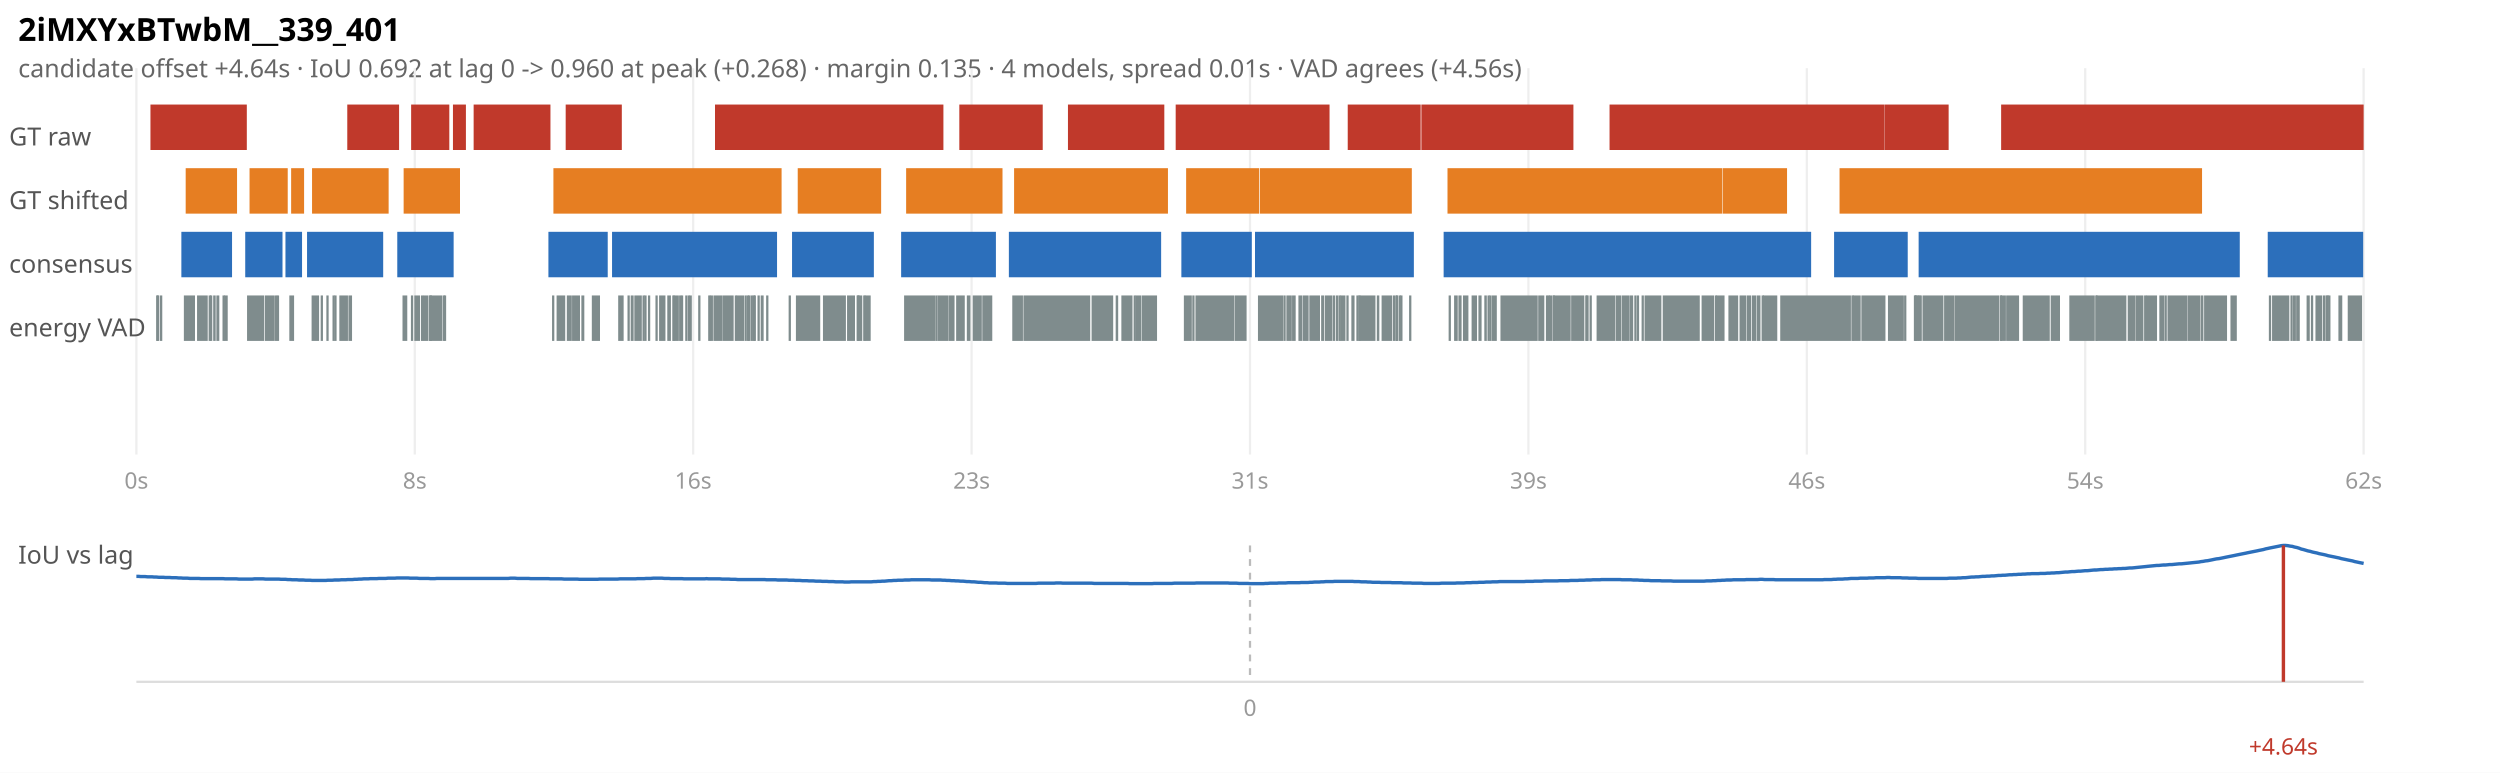
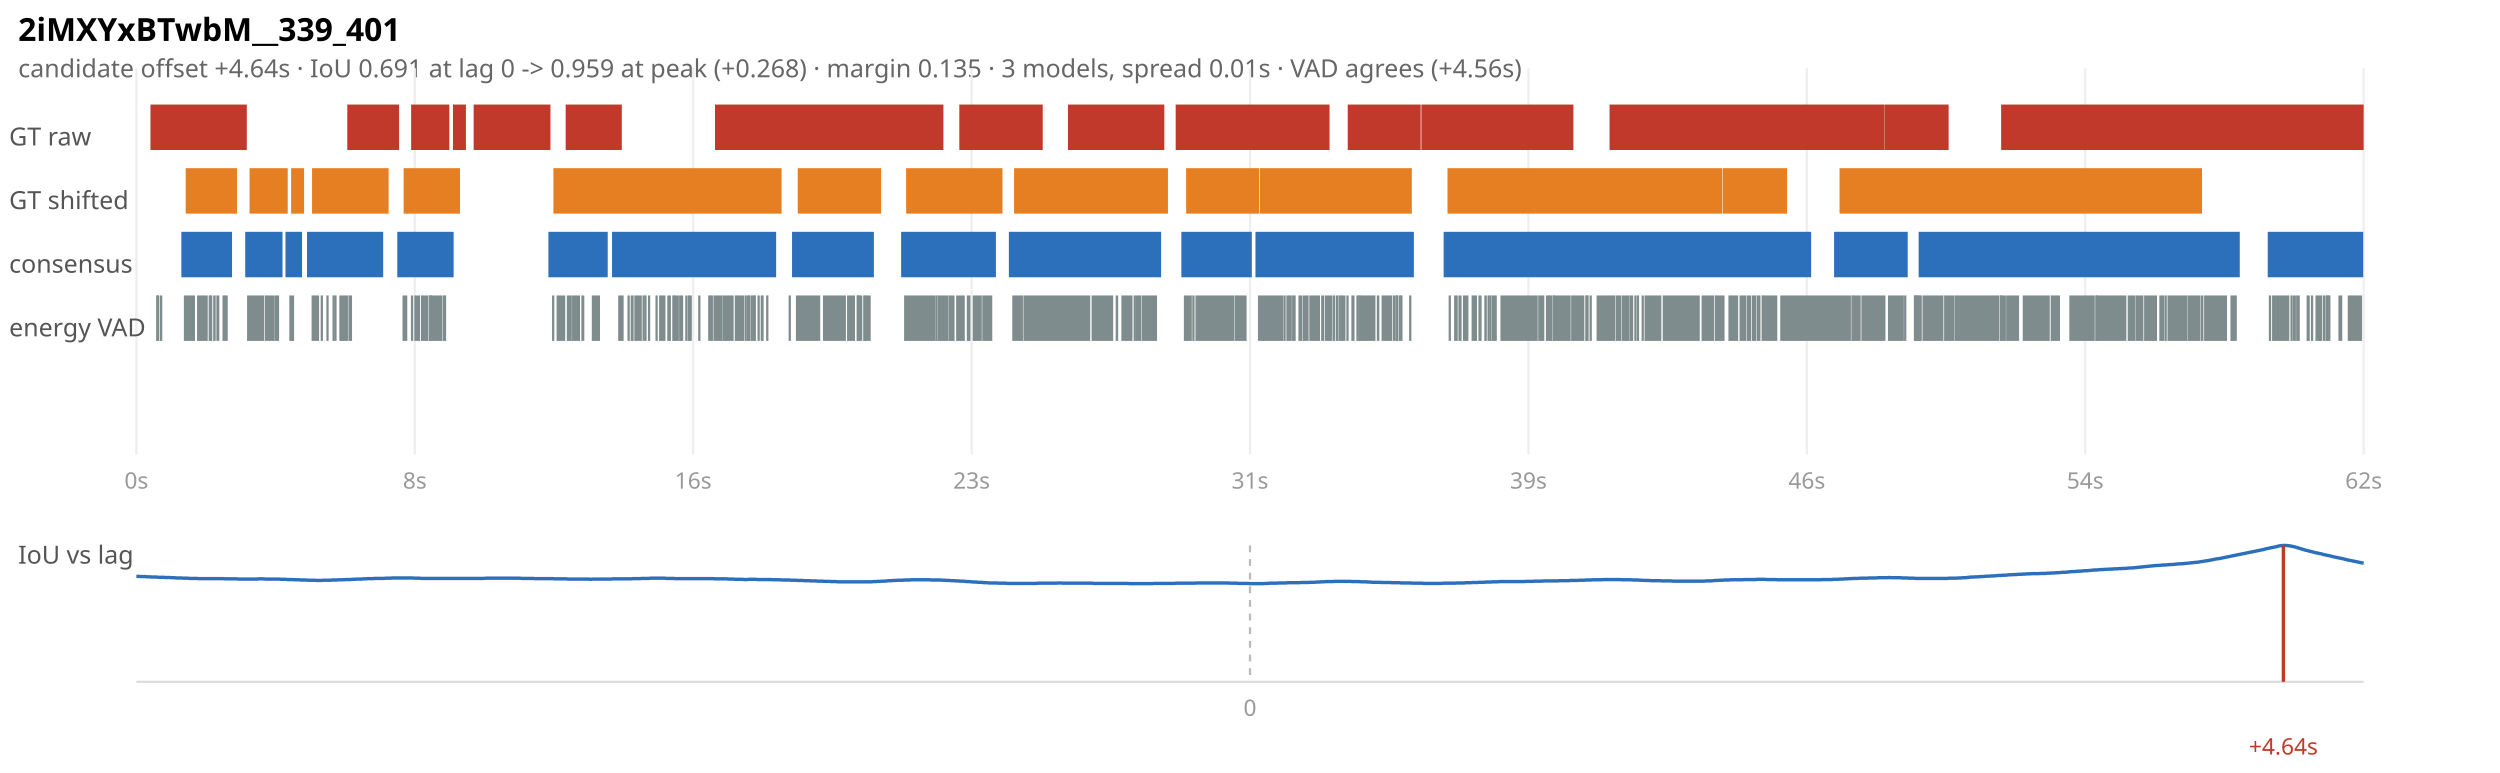
<svg xmlns="http://www.w3.org/2000/svg" width="1100" height="340" font-family="ui-sans-serif,system-ui,sans-serif">
  <rect width="1100" height="340" fill="#fff" />
  <text x="8" y="18" font-size="14" font-weight="600">2iMXYxBTwbM__339_401</text>
  <text x="8" y="34" font-size="11" fill="#666">candidate offset +4.64s
-  · IoU 0.692 at lag 0 -&gt; 0.960 at peak
+  · IoU 0.691 at lag 0 -&gt; 0.959 at peak
 (+0.268) · margin 0.135
-  · 4 models, spread 0.01s
+  · 3 models, spread 0.01s
 · VAD agrees (+4.56s)</text>
  <line x1="60.0" y1="30" x2="60.0" y2="200" stroke="#eee" />
  <text x="60.0" y="215" font-size="10" fill="#999" text-anchor="middle">0s</text>
  <line x1="182.5" y1="30" x2="182.5" y2="200" stroke="#eee" />
  <text x="182.5" y="215" font-size="10" fill="#999" text-anchor="middle">8s</text>
  <line x1="305.0" y1="30" x2="305.0" y2="200" stroke="#eee" />
  <text x="305.0" y="215" font-size="10" fill="#999" text-anchor="middle">16s</text>
  <line x1="427.5" y1="30" x2="427.5" y2="200" stroke="#eee" />
  <text x="427.5" y="215" font-size="10" fill="#999" text-anchor="middle">23s</text>
  <line x1="550.0" y1="30" x2="550.0" y2="200" stroke="#eee" />
  <text x="550.0" y="215" font-size="10" fill="#999" text-anchor="middle">31s</text>
  <line x1="672.5" y1="30" x2="672.5" y2="200" stroke="#eee" />
  <text x="672.5" y="215" font-size="10" fill="#999" text-anchor="middle">39s</text>
  <line x1="795.0" y1="30" x2="795.0" y2="200" stroke="#eee" />
  <text x="795.0" y="215" font-size="10" fill="#999" text-anchor="middle">46s</text>
  <line x1="917.5" y1="30" x2="917.5" y2="200" stroke="#eee" />
  <text x="917.5" y="215" font-size="10" fill="#999" text-anchor="middle">54s</text>
  <line x1="1040.0" y1="30" x2="1040.0" y2="200" stroke="#eee" />
  <text x="1040.0" y="215" font-size="10" fill="#999" text-anchor="middle">62s</text>
  <text x="4" y="64" font-size="11" fill="#555">GT raw</text>
  <rect x="66.2" y="46" width="42.4" height="20" fill="#c0392b" />
  <rect x="152.8" y="46" width="22.8" height="20" fill="#c0392b" />
  <rect x="180.9" y="46" width="16.8" height="20" fill="#c0392b" />
  <rect x="199.3" y="46" width="5.7" height="20" fill="#c0392b" />
  <rect x="208.4" y="46" width="33.8" height="20" fill="#c0392b" />
  <rect x="248.9" y="46" width="24.7" height="20" fill="#c0392b" />
  <rect x="314.6" y="46" width="100.5" height="20" fill="#c0392b" />
  <rect x="422.1" y="46" width="36.7" height="20" fill="#c0392b" />
  <rect x="469.9" y="46" width="42.4" height="20" fill="#c0392b" />
  <rect x="517.3" y="46" width="67.7" height="20" fill="#c0392b" />
  <rect x="593.0" y="46" width="32.1" height="20" fill="#c0392b" />
  <rect x="625.4" y="46" width="66.9" height="20" fill="#c0392b" />
  <rect x="708.2" y="46" width="120.8" height="20" fill="#c0392b" />
  <rect x="829.1" y="46" width="28.3" height="20" fill="#c0392b" />
  <rect x="880.5" y="46" width="159.5" height="20" fill="#c0392b" />
  <text x="4" y="92" font-size="11" fill="#555">GT shifted</text>
  <rect x="81.7" y="74" width="22.6" height="20" fill="#e67e22" />
  <rect x="109.8" y="74" width="16.8" height="20" fill="#e67e22" />
  <rect x="128.1" y="74" width="5.7" height="20" fill="#e67e22" />
  <rect x="137.3" y="74" width="33.7" height="20" fill="#e67e22" />
  <rect x="177.6" y="74" width="24.8" height="20" fill="#e67e22" />
  <rect x="243.5" y="74" width="100.4" height="20" fill="#e67e22" />
  <rect x="351.0" y="74" width="36.7" height="20" fill="#e67e22" />
  <rect x="398.7" y="74" width="42.4" height="20" fill="#e67e22" />
  <rect x="446.2" y="74" width="67.7" height="20" fill="#e67e22" />
  <rect x="521.9" y="74" width="32.1" height="20" fill="#e67e22" />
  <rect x="554.3" y="74" width="66.9" height="20" fill="#e67e22" />
  <rect x="636.9" y="74" width="120.9" height="20" fill="#e67e22" />
  <rect x="758.0" y="74" width="28.3" height="20" fill="#e67e22" />
  <rect x="809.4" y="74" width="159.5" height="20" fill="#e67e22" />
  <text x="4" y="120" font-size="11" fill="#555">consensus</text>
  <rect x="79.8" y="102" width="22.3" height="20" fill="#2c6fbb" />
  <rect x="107.9" y="102" width="16.4" height="20" fill="#2c6fbb" />
  <rect x="125.6" y="102" width="7.3" height="20" fill="#2c6fbb" />
  <rect x="135.1" y="102" width="33.5" height="20" fill="#2c6fbb" />
  <rect x="174.8" y="102" width="24.8" height="20" fill="#2c6fbb" />
  <rect x="241.3" y="102" width="26.1" height="20" fill="#2c6fbb" />
-   <rect x="269.3" y="102" width="72.6" height="20" fill="#2c6fbb" />
+   <rect x="269.3" y="102" width="72.2" height="20" fill="#2c6fbb" />
  <rect x="348.5" y="102" width="36.0" height="20" fill="#2c6fbb" />
  <rect x="396.5" y="102" width="41.7" height="20" fill="#2c6fbb" />
  <rect x="443.9" y="102" width="67.0" height="20" fill="#2c6fbb" />
  <rect x="519.8" y="102" width="31.0" height="20" fill="#2c6fbb" />
-   <rect x="552.2" y="102" width="69.9" height="20" fill="#2c6fbb" />
+   <rect x="552.4" y="102" width="69.7" height="20" fill="#2c6fbb" />
  <rect x="635.2" y="102" width="161.7" height="20" fill="#2c6fbb" />
  <rect x="807.0" y="102" width="32.4" height="20" fill="#2c6fbb" />
  <rect x="844.2" y="102" width="141.3" height="20" fill="#2c6fbb" />
  <rect x="997.8" y="102" width="42.0" height="20" fill="#2c6fbb" />
  <text x="4" y="148" font-size="11" fill="#555">energy VAD</text>
  <rect x="68.7" y="130" width="1.0" height="20" fill="#7f8c8d" />
  <rect x="69.0" y="130" width="1.1" height="20" fill="#7f8c8d" />
  <rect x="70.4" y="130" width="1.0" height="20" fill="#7f8c8d" />
  <rect x="80.9" y="130" width="4.9" height="20" fill="#7f8c8d" />
  <rect x="86.7" y="130" width="4.7" height="20" fill="#7f8c8d" />
  <rect x="91.8" y="130" width="1.0" height="20" fill="#7f8c8d" />
  <rect x="92.4" y="130" width="1.0" height="20" fill="#7f8c8d" />
  <rect x="93.8" y="130" width="1.1" height="20" fill="#7f8c8d" />
  <rect x="95.2" y="130" width="1.3" height="20" fill="#7f8c8d" />
  <rect x="97.9" y="130" width="1.0" height="20" fill="#7f8c8d" />
  <rect x="98.6" y="130" width="1.6" height="20" fill="#7f8c8d" />
  <rect x="108.7" y="130" width="7.6" height="20" fill="#7f8c8d" />
  <rect x="116.6" y="130" width="4.3" height="20" fill="#7f8c8d" />
  <rect x="121.0" y="130" width="1.0" height="20" fill="#7f8c8d" />
  <rect x="121.8" y="130" width="1.0" height="20" fill="#7f8c8d" />
  <rect x="127.3" y="130" width="2.1" height="20" fill="#7f8c8d" />
  <rect x="137.1" y="130" width="3.3" height="20" fill="#7f8c8d" />
  <rect x="141.1" y="130" width="1.0" height="20" fill="#7f8c8d" />
  <rect x="143.6" y="130" width="1.0" height="20" fill="#7f8c8d" />
  <rect x="146.3" y="130" width="1.0" height="20" fill="#7f8c8d" />
  <rect x="147.1" y="130" width="1.0" height="20" fill="#7f8c8d" />
  <rect x="149.3" y="130" width="3.8" height="20" fill="#7f8c8d" />
  <rect x="153.3" y="130" width="1.6" height="20" fill="#7f8c8d" />
  <rect x="177.1" y="130" width="2.1" height="20" fill="#7f8c8d" />
  <rect x="180.8" y="130" width="1.0" height="20" fill="#7f8c8d" />
  <rect x="182.3" y="130" width="2.5" height="20" fill="#7f8c8d" />
  <rect x="185.2" y="130" width="1.0" height="20" fill="#7f8c8d" />
  <rect x="186.1" y="130" width="2.4" height="20" fill="#7f8c8d" />
  <rect x="188.7" y="130" width="1.0" height="20" fill="#7f8c8d" />
  <rect x="189.0" y="130" width="1.0" height="20" fill="#7f8c8d" />
  <rect x="189.6" y="130" width="4.9" height="20" fill="#7f8c8d" />
  <rect x="194.7" y="130" width="1.0" height="20" fill="#7f8c8d" />
  <rect x="195.3" y="130" width="1.0" height="20" fill="#7f8c8d" />
  <rect x="242.9" y="130" width="1.0" height="20" fill="#7f8c8d" />
  <rect x="244.9" y="130" width="3.8" height="20" fill="#7f8c8d" />
  <rect x="249.4" y="130" width="2.2" height="20" fill="#7f8c8d" />
  <rect x="251.7" y="130" width="3.5" height="20" fill="#7f8c8d" />
  <rect x="255.8" y="130" width="1.3" height="20" fill="#7f8c8d" />
  <rect x="260.4" y="130" width="3.6" height="20" fill="#7f8c8d" />
  <rect x="272.0" y="130" width="2.4" height="20" fill="#7f8c8d" />
  <rect x="276.1" y="130" width="1.0" height="20" fill="#7f8c8d" />
  <rect x="277.5" y="130" width="1.3" height="20" fill="#7f8c8d" />
  <rect x="279.1" y="130" width="3.3" height="20" fill="#7f8c8d" />
  <rect x="282.7" y="130" width="1.0" height="20" fill="#7f8c8d" />
  <rect x="283.5" y="130" width="1.0" height="20" fill="#7f8c8d" />
  <rect x="285.1" y="130" width="1.0" height="20" fill="#7f8c8d" />
  <rect x="288.4" y="130" width="1.0" height="20" fill="#7f8c8d" />
  <rect x="290.0" y="130" width="2.8" height="20" fill="#7f8c8d" />
  <rect x="293.6" y="130" width="1.6" height="20" fill="#7f8c8d" />
  <rect x="295.8" y="130" width="1.0" height="20" fill="#7f8c8d" />
  <rect x="296.3" y="130" width="2.4" height="20" fill="#7f8c8d" />
  <rect x="298.8" y="130" width="1.0" height="20" fill="#7f8c8d" />
  <rect x="299.6" y="130" width="1.0" height="20" fill="#7f8c8d" />
  <rect x="301.5" y="130" width="1.0" height="20" fill="#7f8c8d" />
  <rect x="302.6" y="130" width="1.0" height="20" fill="#7f8c8d" />
  <rect x="303.4" y="130" width="1.0" height="20" fill="#7f8c8d" />
  <rect x="307.2" y="130" width="1.0" height="20" fill="#7f8c8d" />
  <rect x="311.6" y="130" width="1.0" height="20" fill="#7f8c8d" />
  <rect x="312.3" y="130" width="1.4" height="20" fill="#7f8c8d" />
  <rect x="313.9" y="130" width="4.1" height="20" fill="#7f8c8d" />
  <rect x="318.1" y="130" width="4.7" height="20" fill="#7f8c8d" />
  <rect x="323.3" y="130" width="1.0" height="20" fill="#7f8c8d" />
  <rect x="324.1" y="130" width="3.3" height="20" fill="#7f8c8d" />
  <rect x="327.6" y="130" width="1.0" height="20" fill="#7f8c8d" />
  <rect x="328.6" y="130" width="1.0" height="20" fill="#7f8c8d" />
  <rect x="329.2" y="130" width="1.0" height="20" fill="#7f8c8d" />
  <rect x="330.3" y="130" width="1.0" height="20" fill="#7f8c8d" />
  <rect x="331.2" y="130" width="1.0" height="20" fill="#7f8c8d" />
  <rect x="331.6" y="130" width="1.0" height="20" fill="#7f8c8d" />
  <rect x="333.3" y="130" width="1.0" height="20" fill="#7f8c8d" />
  <rect x="334.7" y="130" width="1.3" height="20" fill="#7f8c8d" />
  <rect x="337.1" y="130" width="1.0" height="20" fill="#7f8c8d" />
  <rect x="347.0" y="130" width="1.0" height="20" fill="#7f8c8d" />
  <rect x="350.2" y="130" width="10.7" height="20" fill="#7f8c8d" />
  <rect x="362.1" y="130" width="10.1" height="20" fill="#7f8c8d" />
  <rect x="372.7" y="130" width="3.5" height="20" fill="#7f8c8d" />
  <rect x="376.9" y="130" width="1.0" height="20" fill="#7f8c8d" />
  <rect x="377.2" y="130" width="1.0" height="20" fill="#7f8c8d" />
  <rect x="377.7" y="130" width="1.7" height="20" fill="#7f8c8d" />
  <rect x="379.8" y="130" width="1.0" height="20" fill="#7f8c8d" />
  <rect x="380.4" y="130" width="2.7" height="20" fill="#7f8c8d" />
  <rect x="397.8" y="130" width="13.6" height="20" fill="#7f8c8d" />
  <rect x="411.5" y="130" width="1.0" height="20" fill="#7f8c8d" />
  <rect x="412.5" y="130" width="4.9" height="20" fill="#7f8c8d" />
  <rect x="417.5" y="130" width="2.5" height="20" fill="#7f8c8d" />
  <rect x="420.7" y="130" width="3.8" height="20" fill="#7f8c8d" />
  <rect x="425.4" y="130" width="1.6" height="20" fill="#7f8c8d" />
  <rect x="428.0" y="130" width="4.0" height="20" fill="#7f8c8d" />
  <rect x="432.2" y="130" width="4.4" height="20" fill="#7f8c8d" />
  <rect x="445.4" y="130" width="4.7" height="20" fill="#7f8c8d" />
  <rect x="450.3" y="130" width="29.4" height="20" fill="#7f8c8d" />
  <rect x="480.3" y="130" width="9.5" height="20" fill="#7f8c8d" />
  <rect x="490.9" y="130" width="1.1" height="20" fill="#7f8c8d" />
  <rect x="493.4" y="130" width="4.9" height="20" fill="#7f8c8d" />
  <rect x="498.8" y="130" width="1.0" height="20" fill="#7f8c8d" />
  <rect x="499.7" y="130" width="2.4" height="20" fill="#7f8c8d" />
  <rect x="502.3" y="130" width="6.8" height="20" fill="#7f8c8d" />
  <rect x="520.9" y="130" width="3.5" height="20" fill="#7f8c8d" />
  <rect x="524.6" y="130" width="1.0" height="20" fill="#7f8c8d" />
  <rect x="526.0" y="130" width="17.2" height="20" fill="#7f8c8d" />
  <rect x="543.4" y="130" width="5.1" height="20" fill="#7f8c8d" />
  <rect x="553.5" y="130" width="11.1" height="20" fill="#7f8c8d" />
  <rect x="564.7" y="130" width="1.0" height="20" fill="#7f8c8d" />
  <rect x="566.0" y="130" width="2.4" height="20" fill="#7f8c8d" />
  <rect x="568.5" y="130" width="1.6" height="20" fill="#7f8c8d" />
  <rect x="571.3" y="130" width="1.6" height="20" fill="#7f8c8d" />
  <rect x="573.1" y="130" width="2.7" height="20" fill="#7f8c8d" />
  <rect x="576.1" y="130" width="4.7" height="20" fill="#7f8c8d" />
  <rect x="581.3" y="130" width="1.4" height="20" fill="#7f8c8d" />
  <rect x="583.0" y="130" width="3.3" height="20" fill="#7f8c8d" />
  <rect x="586.5" y="130" width="1.0" height="20" fill="#7f8c8d" />
  <rect x="587.8" y="130" width="1.1" height="20" fill="#7f8c8d" />
  <rect x="589.0" y="130" width="1.0" height="20" fill="#7f8c8d" />
  <rect x="589.8" y="130" width="2.2" height="20" fill="#7f8c8d" />
  <rect x="592.4" y="130" width="1.0" height="20" fill="#7f8c8d" />
  <rect x="594.6" y="130" width="1.4" height="20" fill="#7f8c8d" />
  <rect x="596.8" y="130" width="1.0" height="20" fill="#7f8c8d" />
  <rect x="597.6" y="130" width="1.0" height="20" fill="#7f8c8d" />
  <rect x="598.1" y="130" width="7.1" height="20" fill="#7f8c8d" />
  <rect x="605.8" y="130" width="1.1" height="20" fill="#7f8c8d" />
  <rect x="607.9" y="130" width="4.6" height="20" fill="#7f8c8d" />
  <rect x="612.8" y="130" width="1.0" height="20" fill="#7f8c8d" />
  <rect x="613.9" y="130" width="1.0" height="20" fill="#7f8c8d" />
  <rect x="614.2" y="130" width="1.0" height="20" fill="#7f8c8d" />
  <rect x="615.4" y="130" width="1.0" height="20" fill="#7f8c8d" />
  <rect x="616.1" y="130" width="1.0" height="20" fill="#7f8c8d" />
  <rect x="620.0" y="130" width="1.0" height="20" fill="#7f8c8d" />
  <rect x="637.4" y="130" width="1.0" height="20" fill="#7f8c8d" />
  <rect x="639.8" y="130" width="1.6" height="20" fill="#7f8c8d" />
  <rect x="641.7" y="130" width="1.4" height="20" fill="#7f8c8d" />
  <rect x="643.7" y="130" width="2.4" height="20" fill="#7f8c8d" />
  <rect x="647.5" y="130" width="2.4" height="20" fill="#7f8c8d" />
  <rect x="650.5" y="130" width="1.4" height="20" fill="#7f8c8d" />
  <rect x="653.1" y="130" width="1.1" height="20" fill="#7f8c8d" />
  <rect x="654.5" y="130" width="1.0" height="20" fill="#7f8c8d" />
  <rect x="655.3" y="130" width="1.0" height="20" fill="#7f8c8d" />
  <rect x="656.4" y="130" width="2.2" height="20" fill="#7f8c8d" />
  <rect x="660.2" y="130" width="16.4" height="20" fill="#7f8c8d" />
  <rect x="676.8" y="130" width="2.7" height="20" fill="#7f8c8d" />
  <rect x="680.2" y="130" width="1.0" height="20" fill="#7f8c8d" />
  <rect x="681.0" y="130" width="1.0" height="20" fill="#7f8c8d" />
  <rect x="681.7" y="130" width="1.3" height="20" fill="#7f8c8d" />
  <rect x="683.1" y="130" width="1.0" height="20" fill="#7f8c8d" />
  <rect x="683.4" y="130" width="7.7" height="20" fill="#7f8c8d" />
  <rect x="691.3" y="130" width="5.8" height="20" fill="#7f8c8d" />
  <rect x="697.5" y="130" width="1.0" height="20" fill="#7f8c8d" />
  <rect x="697.9" y="130" width="1.1" height="20" fill="#7f8c8d" />
  <rect x="699.4" y="130" width="1.0" height="20" fill="#7f8c8d" />
  <rect x="702.5" y="130" width="8.2" height="20" fill="#7f8c8d" />
  <rect x="710.9" y="130" width="2.5" height="20" fill="#7f8c8d" />
  <rect x="713.6" y="130" width="3.2" height="20" fill="#7f8c8d" />
  <rect x="716.9" y="130" width="1.7" height="20" fill="#7f8c8d" />
  <rect x="719.1" y="130" width="1.0" height="20" fill="#7f8c8d" />
  <rect x="720.2" y="130" width="1.0" height="20" fill="#7f8c8d" />
  <rect x="722.3" y="130" width="1.0" height="20" fill="#7f8c8d" />
  <rect x="723.6" y="130" width="7.4" height="20" fill="#7f8c8d" />
  <rect x="731.6" y="130" width="16.3" height="20" fill="#7f8c8d" />
  <rect x="748.7" y="130" width="5.5" height="20" fill="#7f8c8d" />
  <rect x="754.5" y="130" width="1.0" height="20" fill="#7f8c8d" />
  <rect x="755.2" y="130" width="3.6" height="20" fill="#7f8c8d" />
  <rect x="760.5" y="130" width="4.3" height="20" fill="#7f8c8d" />
  <rect x="765.4" y="130" width="3.0" height="20" fill="#7f8c8d" />
  <rect x="768.6" y="130" width="1.9" height="20" fill="#7f8c8d" />
  <rect x="770.8" y="130" width="1.9" height="20" fill="#7f8c8d" />
  <rect x="772.9" y="130" width="1.7" height="20" fill="#7f8c8d" />
  <rect x="775.1" y="130" width="1.0" height="20" fill="#7f8c8d" />
  <rect x="775.7" y="130" width="6.3" height="20" fill="#7f8c8d" />
  <rect x="783.3" y="130" width="31.1" height="20" fill="#7f8c8d" />
  <rect x="814.6" y="130" width="1.0" height="20" fill="#7f8c8d" />
  <rect x="815.2" y="130" width="3.5" height="20" fill="#7f8c8d" />
  <rect x="819.0" y="130" width="10.6" height="20" fill="#7f8c8d" />
  <rect x="830.7" y="130" width="7.0" height="20" fill="#7f8c8d" />
  <rect x="837.8" y="130" width="1.0" height="20" fill="#7f8c8d" />
  <rect x="842.1" y="130" width="1.0" height="20" fill="#7f8c8d" />
  <rect x="842.4" y="130" width="1.0" height="20" fill="#7f8c8d" />
  <rect x="842.7" y="130" width="1.0" height="20" fill="#7f8c8d" />
  <rect x="843.4" y="130" width="1.0" height="20" fill="#7f8c8d" />
  <rect x="844.0" y="130" width="1.0" height="20" fill="#7f8c8d" />
  <rect x="844.6" y="130" width="1.0" height="20" fill="#7f8c8d" />
  <rect x="845.9" y="130" width="9.2" height="20" fill="#7f8c8d" />
  <rect x="855.4" y="130" width="4.6" height="20" fill="#7f8c8d" />
  <rect x="860.1" y="130" width="19.6" height="20" fill="#7f8c8d" />
  <rect x="879.9" y="130" width="1.0" height="20" fill="#7f8c8d" />
  <rect x="880.2" y="130" width="2.4" height="20" fill="#7f8c8d" />
  <rect x="882.7" y="130" width="5.7" height="20" fill="#7f8c8d" />
  <rect x="890.0" y="130" width="11.9" height="20" fill="#7f8c8d" />
  <rect x="902.3" y="130" width="4.1" height="20" fill="#7f8c8d" />
  <rect x="910.5" y="130" width="11.2" height="20" fill="#7f8c8d" />
  <rect x="921.9" y="130" width="1.0" height="20" fill="#7f8c8d" />
  <rect x="922.2" y="130" width="13.4" height="20" fill="#7f8c8d" />
  <rect x="936.2" y="130" width="3.3" height="20" fill="#7f8c8d" />
  <rect x="939.6" y="130" width="3.5" height="20" fill="#7f8c8d" />
  <rect x="943.4" y="130" width="1.0" height="20" fill="#7f8c8d" />
  <rect x="944.2" y="130" width="4.9" height="20" fill="#7f8c8d" />
  <rect x="950.1" y="130" width="2.2" height="20" fill="#7f8c8d" />
  <rect x="952.4" y="130" width="1.0" height="20" fill="#7f8c8d" />
  <rect x="953.7" y="130" width="8.7" height="20" fill="#7f8c8d" />
  <rect x="962.5" y="130" width="5.5" height="20" fill="#7f8c8d" />
  <rect x="968.2" y="130" width="1.3" height="20" fill="#7f8c8d" />
  <rect x="969.8" y="130" width="10.1" height="20" fill="#7f8c8d" />
  <rect x="981.4" y="130" width="2.8" height="20" fill="#7f8c8d" />
  <rect x="998.3" y="130" width="1.0" height="20" fill="#7f8c8d" />
  <rect x="999.7" y="130" width="7.6" height="20" fill="#7f8c8d" />
  <rect x="1007.8" y="130" width="1.0" height="20" fill="#7f8c8d" />
  <rect x="1008.9" y="130" width="1.3" height="20" fill="#7f8c8d" />
  <rect x="1010.3" y="130" width="1.6" height="20" fill="#7f8c8d" />
  <rect x="1014.9" y="130" width="1.4" height="20" fill="#7f8c8d" />
  <rect x="1016.8" y="130" width="1.0" height="20" fill="#7f8c8d" />
  <rect x="1018.8" y="130" width="3.0" height="20" fill="#7f8c8d" />
  <rect x="1022.1" y="130" width="1.0" height="20" fill="#7f8c8d" />
  <rect x="1023.2" y="130" width="1.0" height="20" fill="#7f8c8d" />
  <rect x="1023.7" y="130" width="1.0" height="20" fill="#7f8c8d" />
  <rect x="1024.4" y="130" width="1.0" height="20" fill="#7f8c8d" />
  <rect x="1028.9" y="130" width="1.7" height="20" fill="#7f8c8d" />
  <rect x="1033.0" y="130" width="6.3" height="20" fill="#7f8c8d" />
  <text x="8" y="248" font-size="11" fill="#555">IoU vs lag</text>
  <line x1="60" y1="300" x2="1040" y2="300" stroke="#ddd" />
  <line x1="550.0" y1="240" x2="550.0" y2="300" stroke="#bbb" stroke-dasharray="3,3" />
  <text x="550.0" y="315" font-size="10" fill="#999" text-anchor="middle">0</text>
-   <polyline points="60.0,253.6 61.0,253.6 62.0,253.7 62.9,253.7 63.9,253.7 64.9,253.8 65.9,253.8 66.9,253.8 67.8,253.9 68.8,253.9 69.8,254.0 70.8,254.0 71.8,254.0 72.7,254.1 73.7,254.1 74.7,254.1 75.7,254.2 76.7,254.2 77.6,254.2 78.6,254.3 79.6,254.3 80.6,254.4 81.6,254.4 82.5,254.4 83.5,254.5 84.5,254.5 85.5,254.5 86.5,254.5 87.4,254.5 88.4,254.6 89.4,254.6 90.4,254.6 91.4,254.6 92.3,254.6 93.3,254.6 94.3,254.6 95.3,254.6 96.3,254.6 97.2,254.6 98.2,254.6 99.2,254.7 100.2,254.7 101.2,254.7 102.1,254.7 103.1,254.7 104.1,254.7 105.1,254.8 106.1,254.8 107.0,254.8 108.0,254.8 109.0,254.8 110.0,254.8 111.0,254.8 111.9,254.7 112.9,254.7 113.9,254.7 114.9,254.7 115.9,254.7 116.8,254.8 117.8,254.8 118.8,254.8 119.8,254.8 120.8,254.8 121.7,254.8 122.7,254.8 123.7,254.9 124.7,254.9 125.7,254.9 126.6,255.0 127.6,255.0 128.6,255.1 129.6,255.1 130.6,255.1 131.5,255.2 132.5,255.2 133.5,255.2 134.5,255.3 135.5,255.3 136.4,255.3 137.4,255.4 138.4,255.4 139.4,255.4 140.4,255.4 141.3,255.4 142.3,255.4 143.3,255.4 144.3,255.3 145.3,255.3 146.2,255.3 147.2,255.2 148.2,255.2 149.2,255.2 150.2,255.1 151.1,255.1 152.1,255.1 153.1,255.0 154.1,255.0 155.1,255.0 156.0,254.9 157.0,254.9 158.0,254.8 159.0,254.8 160.0,254.7 160.9,254.7 161.9,254.7 162.9,254.6 163.9,254.6 164.9,254.6 165.8,254.6 166.8,254.5 167.8,254.5 168.8,254.5 169.8,254.5 170.7,254.4 171.7,254.4 172.7,254.4 173.7,254.4 174.7,254.3 175.6,254.3 176.6,254.3 177.6,254.3 178.6,254.3 179.6,254.3 180.5,254.4 181.5,254.4 182.5,254.4 183.5,254.4 184.5,254.5 185.4,254.5 186.4,254.5 187.4,254.5 188.4,254.5 189.4,254.6 190.3,254.6 191.3,254.6 192.3,254.5 193.3,254.5 194.3,254.5 195.2,254.5 196.2,254.5 197.2,254.5 198.2,254.5 199.2,254.5 200.1,254.5 201.1,254.5 202.1,254.5 203.1,254.5 204.1,254.5 205.0,254.5 206.0,254.5 207.0,254.5 208.0,254.5 209.0,254.5 209.9,254.5 210.9,254.5 211.9,254.5 212.9,254.5 213.9,254.5 214.8,254.5 215.8,254.5 216.8,254.5 217.8,254.5 218.8,254.5 219.7,254.5 220.7,254.5 221.7,254.5 222.7,254.5 223.7,254.5 224.6,254.4 225.6,254.4 226.6,254.4 227.6,254.5 228.6,254.5 229.5,254.5 230.5,254.5 231.5,254.5 232.5,254.5 233.5,254.6 234.4,254.6 235.4,254.6 236.4,254.6 237.4,254.6 238.4,254.6 239.3,254.6 240.3,254.6 241.3,254.6 242.3,254.7 243.3,254.7 244.2,254.7 245.2,254.7 246.2,254.7 247.2,254.7 248.2,254.8 249.1,254.8 250.1,254.8 251.1,254.8 252.1,254.8 253.1,254.8 254.0,254.8 255.0,254.9 256.0,254.9 257.0,254.9 258.0,254.9 258.9,254.9 259.9,254.9 260.9,254.9 261.9,254.9 262.9,254.9 263.8,254.8 264.8,254.8 265.8,254.8 266.8,254.8 267.8,254.8 268.7,254.8 269.7,254.8 270.7,254.8 271.7,254.8 272.7,254.7 273.6,254.7 274.6,254.7 275.6,254.7 276.6,254.7 277.6,254.7 278.5,254.7 279.5,254.7 280.5,254.6 281.5,254.6 282.5,254.6 283.4,254.6 284.4,254.5 285.4,254.5 286.4,254.5 287.4,254.4 288.3,254.4 289.3,254.4 290.3,254.4 291.3,254.4 292.3,254.5 293.2,254.5 294.2,254.5 295.2,254.6 296.2,254.6 297.2,254.6 298.1,254.6 299.1,254.6 300.1,254.6 301.1,254.7 302.1,254.7 303.0,254.7 304.0,254.7 305.0,254.7 306.0,254.7 307.0,254.7 307.9,254.7 308.9,254.7 309.9,254.7 310.9,254.6 311.9,254.7 312.8,254.7 313.8,254.7 314.8,254.7 315.8,254.7 316.8,254.7 317.7,254.8 318.7,254.8 319.7,254.8 320.7,254.8 321.7,254.9 322.6,254.9 323.6,254.9 324.6,255.0 325.6,255.0 326.6,255.0 327.5,255.0 328.5,255.0 329.5,255.0 330.5,255.0 331.5,255.0 332.4,255.0 333.4,255.0 334.4,255.0 335.4,255.0 336.4,255.0 337.3,255.1 338.3,255.1 339.3,255.1 340.3,255.1 341.3,255.1 342.2,255.2 343.2,255.2 344.2,255.2 345.2,255.2 346.2,255.2 347.1,255.3 348.1,255.3 349.1,255.3 350.1,255.4 351.1,255.4 352.0,255.4 353.0,255.5 354.0,255.5 355.0,255.5 356.0,255.6 356.9,255.6 357.9,255.6 358.9,255.7 359.9,255.7 360.9,255.7 361.8,255.8 362.8,255.8 363.8,255.8 364.8,255.9 365.8,255.9 366.7,255.9 367.7,256.0 368.7,256.0 369.7,256.0 370.7,256.0 371.6,256.1 372.6,256.1 373.6,256.1 374.6,256.0 375.6,256.0 376.5,256.0 377.5,256.0 378.5,256.0 379.5,256.0 380.5,256.0 381.4,256.0 382.4,256.0 383.4,256.0 384.4,255.9 385.4,255.9 386.3,255.8 387.3,255.8 388.3,255.7 389.3,255.7 390.3,255.6 391.2,255.5 392.2,255.5 393.2,255.4 394.2,255.4 395.2,255.3 396.1,255.3 397.1,255.3 398.1,255.2 399.1,255.2 400.1,255.2 401.0,255.1 402.0,255.1 403.0,255.1 404.0,255.1 405.0,255.1 405.9,255.1 406.9,255.1 407.9,255.1 408.9,255.1 409.9,255.2 410.8,255.2 411.8,255.2 412.8,255.2 413.8,255.2 414.8,255.3 415.7,255.3 416.7,255.4 417.7,255.4 418.7,255.5 419.7,255.5 420.6,255.6 421.6,255.6 422.6,255.7 423.6,255.7 424.6,255.8 425.5,255.9 426.5,255.9 427.5,256.0 428.5,256.0 429.5,256.1 430.4,256.2 431.4,256.2 432.4,256.3 433.4,256.4 434.4,256.4 435.3,256.5 436.3,256.5 437.3,256.5 438.3,256.5 439.3,256.6 440.2,256.6 441.2,256.6 442.2,256.6 443.2,256.7 444.2,256.7 445.1,256.7 446.1,256.7 447.1,256.7 448.1,256.7 449.1,256.7 450.0,256.7 451.0,256.7 452.0,256.7 453.0,256.7 454.0,256.7 454.9,256.7 455.9,256.7 456.9,256.6 457.9,256.6 458.9,256.6 459.8,256.6 460.8,256.6 461.8,256.6 462.8,256.6 463.8,256.6 464.7,256.5 465.7,256.5 466.7,256.5 467.7,256.6 468.7,256.6 469.6,256.6 470.6,256.6 471.6,256.6 472.6,256.6 473.6,256.6 474.5,256.6 475.5,256.6 476.5,256.6 477.5,256.6 478.5,256.6 479.4,256.6 480.4,256.6 481.4,256.7 482.4,256.7 483.4,256.7 484.3,256.7 485.3,256.7 486.3,256.7 487.3,256.7 488.3,256.7 489.2,256.7 490.2,256.7 491.2,256.7 492.2,256.7 493.2,256.7 494.1,256.7 495.1,256.7 496.1,256.7 497.1,256.8 498.1,256.8 499.0,256.8 500.0,256.8 501.0,256.8 502.0,256.8 503.0,256.8 503.9,256.8 504.9,256.8 505.9,256.8 506.9,256.8 507.9,256.7 508.8,256.7 509.8,256.7 510.8,256.7 511.8,256.7 512.8,256.7 513.7,256.7 514.7,256.7 515.7,256.7 516.7,256.6 517.7,256.6 518.6,256.6 519.6,256.6 520.6,256.6 521.6,256.6 522.6,256.6 523.5,256.6 524.5,256.6 525.5,256.6 526.5,256.5 527.5,256.5 528.4,256.5 529.4,256.5 530.4,256.5 531.4,256.5 532.4,256.5 533.3,256.5 534.3,256.5 535.3,256.5 536.3,256.5 537.3,256.5 538.2,256.5 539.2,256.5 540.2,256.5 541.2,256.6 542.2,256.6 543.1,256.6 544.1,256.6 545.1,256.7 546.1,256.7 547.1,256.7 548.0,256.7 549.0,256.7 550.0,256.8 551.0,256.8 552.0,256.8 552.9,256.8 553.9,256.8 554.9,256.8 555.9,256.8 556.9,256.7 557.8,256.7 558.8,256.6 559.8,256.6 560.8,256.6 561.8,256.6 562.7,256.5 563.7,256.5 564.7,256.5 565.7,256.5 566.7,256.4 567.6,256.4 568.6,256.4 569.6,256.4 570.6,256.4 571.6,256.4 572.5,256.3 573.5,256.3 574.5,256.3 575.5,256.3 576.5,256.2 577.4,256.2 578.4,256.1 579.4,256.1 580.4,256.1 581.4,256.0 582.3,256.0 583.3,255.9 584.3,255.9 585.3,255.9 586.3,255.9 587.2,255.8 588.2,255.8 589.2,255.8 590.2,255.8 591.2,255.8 592.1,255.8 593.1,255.8 594.1,255.8 595.1,255.8 596.1,255.9 597.0,255.9 598.0,255.9 599.0,256.0 600.0,256.0 601.0,256.0 601.9,256.1 602.9,256.1 603.9,256.2 604.9,256.2 605.9,256.2 606.8,256.2 607.8,256.3 608.8,256.3 609.8,256.3 610.8,256.3 611.7,256.3 612.7,256.4 613.7,256.4 614.7,256.4 615.7,256.4 616.6,256.4 617.6,256.5 618.6,256.5 619.6,256.5 620.6,256.5 621.5,256.6 622.5,256.6 623.5,256.6 624.5,256.6 625.5,256.6 626.4,256.7 627.4,256.7 628.4,256.7 629.4,256.7 630.4,256.7 631.3,256.7 632.3,256.7 633.3,256.7 634.3,256.6 635.3,256.6 636.2,256.6 637.2,256.6 638.2,256.6 639.2,256.6 640.2,256.6 641.1,256.5 642.1,256.5 643.1,256.5 644.1,256.5 645.1,256.4 646.0,256.4 647.0,256.4 648.0,256.3 649.0,256.3 650.0,256.3 650.9,256.2 651.9,256.2 652.9,256.2 653.9,256.1 654.9,256.1 655.8,256.1 656.8,256.0 657.8,256.0 658.8,256.0 659.8,255.9 660.7,255.9 661.7,255.9 662.7,255.9 663.7,255.9 664.7,255.9 665.6,255.9 666.6,255.9 667.6,255.9 668.6,255.9 669.6,255.9 670.5,255.9 671.5,255.8 672.5,255.8 673.5,255.8 674.5,255.8 675.4,255.7 676.4,255.7 677.4,255.7 678.4,255.7 679.4,255.6 680.3,255.6 681.3,255.6 682.3,255.6 683.3,255.6 684.3,255.6 685.2,255.6 686.2,255.5 687.2,255.5 688.2,255.5 689.2,255.5 690.1,255.5 691.1,255.4 692.1,255.4 693.1,255.4 694.1,255.4 695.0,255.3 696.0,255.3 697.0,255.3 698.0,255.2 699.0,255.2 699.9,255.2 700.9,255.1 701.9,255.1 702.9,255.1 703.9,255.1 704.8,255.0 705.8,255.0 706.8,255.0 707.8,255.0 708.8,255.0 709.7,255.0 710.7,255.0 711.7,255.0 712.7,255.0 713.7,255.1 714.6,255.1 715.6,255.1 716.6,255.1 717.6,255.1 718.6,255.2 719.5,255.2 720.5,255.2 721.5,255.3 722.5,255.3 723.5,255.4 724.4,255.4 725.4,255.4 726.4,255.5 727.4,255.5 728.4,255.5 729.3,255.5 730.3,255.5 731.3,255.6 732.3,255.6 733.3,255.6 734.2,255.6 735.2,255.6 736.2,255.7 737.2,255.7 738.2,255.7 739.1,255.7 740.1,255.7 741.1,255.7 742.1,255.7 743.1,255.7 744.0,255.7 745.0,255.7 746.0,255.7 747.0,255.7 748.0,255.7 748.9,255.7 749.9,255.7 750.9,255.6 751.9,255.6 752.9,255.6 753.8,255.5 754.8,255.5 755.8,255.4 756.8,255.4 757.8,255.3 758.7,255.3 759.7,255.2 760.7,255.2 761.7,255.2 762.7,255.1 763.6,255.1 764.6,255.1 765.6,255.1 766.6,255.1 767.6,255.1 768.5,255.0 769.5,255.0 770.5,255.0 771.5,255.0 772.5,255.0 773.4,255.0 774.4,254.9 775.4,254.9 776.4,255.0 777.4,255.0 778.3,255.0 779.3,255.0 780.3,255.0 781.3,255.1 782.3,255.1 783.2,255.1 784.2,255.1 785.2,255.1 786.2,255.1 787.2,255.1 788.1,255.1 789.1,255.1 790.1,255.1 791.1,255.1 792.1,255.1 793.0,255.1 794.0,255.1 795.0,255.1 796.0,255.1 797.0,255.1 797.9,255.1 798.9,255.1 799.9,255.1 800.9,255.1 801.9,255.1 802.8,255.0 803.8,255.0 804.8,255.0 805.8,255.0 806.8,254.9 807.7,254.9 808.7,254.8 809.7,254.8 810.7,254.8 811.7,254.7 812.6,254.7 813.6,254.6 814.6,254.5 815.6,254.5 816.6,254.5 817.5,254.5 818.5,254.4 819.5,254.4 820.5,254.4 821.5,254.4 822.4,254.3 823.4,254.3 824.4,254.3 825.4,254.2 826.4,254.2 827.3,254.2 828.3,254.2 829.3,254.2 830.3,254.1 831.3,254.1 832.2,254.2 833.2,254.2 834.2,254.2 835.2,254.2 836.2,254.2 837.1,254.3 838.1,254.3 839.1,254.3 840.1,254.4 841.1,254.4 842.0,254.4 843.0,254.4 844.0,254.5 845.0,254.5 846.0,254.5 846.9,254.5 847.9,254.5 848.9,254.5 849.9,254.5 850.9,254.5 851.8,254.5 852.8,254.5 853.8,254.5 854.8,254.5 855.8,254.5 856.7,254.5 857.7,254.4 858.7,254.4 859.7,254.4 860.7,254.4 861.6,254.3 862.6,254.3 863.6,254.2 864.6,254.2 865.6,254.1 866.5,254.0 867.5,253.9 868.5,253.9 869.5,253.8 870.5,253.8 871.4,253.7 872.4,253.6 873.4,253.6 874.4,253.5 875.4,253.5 876.3,253.4 877.3,253.4 878.3,253.3 879.3,253.2 880.3,253.2 881.2,253.1 882.2,253.1 883.2,253.0 884.2,252.9 885.2,252.9 886.1,252.8 887.1,252.8 888.1,252.7 889.1,252.7 890.1,252.6 891.0,252.6 892.0,252.5 893.0,252.5 894.0,252.4 895.0,252.4 895.9,252.4 896.9,252.4 897.9,252.3 898.9,252.3 899.9,252.3 900.8,252.2 901.8,252.2 902.8,252.1 903.8,252.1 904.8,252.0 905.7,252.0 906.7,251.9 907.7,251.8 908.7,251.7 909.7,251.7 910.6,251.6 911.6,251.5 912.6,251.5 913.6,251.4 914.6,251.3 915.5,251.3 916.5,251.2 917.5,251.1 918.5,251.1 919.5,251.0 920.4,250.9 921.4,250.8 922.4,250.8 923.4,250.7 924.4,250.6 925.3,250.6 926.3,250.5 927.3,250.5 928.3,250.4 929.3,250.4 930.2,250.3 931.2,250.3 932.2,250.2 933.2,250.2 934.2,250.1 935.1,250.1 936.1,250.0 937.1,249.9 938.1,249.9 939.1,249.8 940.0,249.7 941.0,249.6 942.0,249.5 943.0,249.4 944.0,249.3 944.9,249.2 945.9,249.1 946.9,249.0 947.9,248.9 948.9,248.8 949.8,248.8 950.8,248.7 951.8,248.6 952.8,248.6 953.8,248.5 954.7,248.4 955.7,248.4 956.7,248.3 957.7,248.2 958.7,248.1 959.6,248.1 960.6,248.0 961.6,247.9 962.6,247.8 963.6,247.7 964.5,247.6 965.5,247.5 966.5,247.4 967.5,247.3 968.5,247.1 969.4,247.0 970.4,246.8 971.4,246.7 972.4,246.5 973.4,246.3 974.3,246.1 975.3,245.9 976.3,245.8 977.3,245.6 978.3,245.4 979.2,245.2 980.2,245.0 981.2,244.8 982.2,244.6 983.2,244.4 984.1,244.2 985.1,244.0 986.1,243.8 987.1,243.6 988.1,243.4 989.0,243.2 990.0,243.0 991.0,242.8 992.0,242.6 993.0,242.4 993.9,242.2 994.9,242.0 995.9,241.8 996.9,241.5 997.9,241.3 998.8,241.1 999.8,240.9 1000.8,240.7 1001.8,240.5 1002.8,240.3 1003.7,240.1 1004.7,240.0 1005.7,240.0 1006.7,240.1 1007.7,240.3 1008.6,240.4 1009.6,240.7 1010.6,240.9 1011.6,241.2 1012.6,241.6 1013.5,241.8 1014.5,242.1 1015.5,242.4 1016.5,242.6 1017.5,242.9 1018.4,243.1 1019.4,243.3 1020.4,243.6 1021.4,243.8 1022.4,244.0 1023.3,244.2 1024.3,244.5 1025.3,244.7 1026.3,244.9 1027.3,245.1 1028.2,245.3 1029.2,245.5 1030.2,245.8 1031.2,246.0 1032.2,246.2 1033.1,246.4 1034.1,246.6 1035.1,246.8 1036.1,247.1 1037.1,247.3 1038.0,247.5 1039.0,247.7 1040.0,247.9" fill="none" stroke="#2c6fbb" stroke-width="1.5" />
+   <polyline points="60.0,253.6 61.0,253.6 62.0,253.7 62.9,253.7 63.9,253.7 64.9,253.8 65.9,253.8 66.9,253.9 67.8,253.9 68.8,253.9 69.8,254.0 70.8,254.0 71.8,254.0 72.7,254.1 73.7,254.1 74.7,254.1 75.7,254.2 76.7,254.2 77.6,254.3 78.6,254.3 79.6,254.3 80.6,254.4 81.6,254.4 82.5,254.4 83.5,254.5 84.5,254.5 85.5,254.5 86.5,254.5 87.4,254.6 88.4,254.6 89.4,254.6 90.4,254.6 91.4,254.6 92.3,254.6 93.3,254.6 94.3,254.6 95.3,254.6 96.3,254.6 97.2,254.6 98.2,254.6 99.2,254.7 100.2,254.7 101.2,254.7 102.1,254.7 103.1,254.7 104.1,254.7 105.1,254.8 106.1,254.8 107.0,254.8 108.0,254.8 109.0,254.8 110.0,254.8 111.0,254.8 111.9,254.8 112.9,254.8 113.9,254.7 114.9,254.7 115.9,254.7 116.8,254.8 117.8,254.8 118.8,254.8 119.8,254.8 120.8,254.8 121.7,254.8 122.7,254.8 123.7,254.9 124.7,254.9 125.7,254.9 126.6,255.0 127.6,255.0 128.6,255.0 129.6,255.1 130.6,255.1 131.5,255.1 132.5,255.2 133.5,255.2 134.5,255.2 135.5,255.3 136.4,255.3 137.4,255.3 138.4,255.3 139.4,255.4 140.4,255.4 141.3,255.4 142.3,255.3 143.3,255.3 144.3,255.3 145.3,255.3 146.2,255.2 147.2,255.2 148.2,255.2 149.2,255.1 150.2,255.1 151.1,255.1 152.1,255.0 153.1,255.0 154.1,255.0 155.1,254.9 156.0,254.9 157.0,254.8 158.0,254.8 159.0,254.8 160.0,254.7 160.9,254.7 161.9,254.6 162.9,254.6 163.9,254.6 164.9,254.5 165.8,254.5 166.8,254.5 167.8,254.5 168.8,254.5 169.8,254.4 170.7,254.4 171.7,254.4 172.7,254.3 173.7,254.3 174.7,254.3 175.6,254.3 176.6,254.3 177.6,254.3 178.6,254.3 179.6,254.3 180.5,254.3 181.5,254.3 182.5,254.4 183.5,254.4 184.5,254.4 185.4,254.5 186.4,254.5 187.4,254.5 188.4,254.5 189.4,254.5 190.3,254.5 191.3,254.5 192.3,254.5 193.3,254.5 194.3,254.5 195.2,254.5 196.2,254.5 197.2,254.5 198.2,254.5 199.2,254.5 200.1,254.5 201.1,254.5 202.1,254.5 203.1,254.5 204.1,254.5 205.0,254.5 206.0,254.5 207.0,254.5 208.0,254.5 209.0,254.5 209.9,254.5 210.9,254.5 211.9,254.5 212.9,254.5 213.9,254.4 214.8,254.4 215.8,254.4 216.8,254.4 217.8,254.4 218.8,254.4 219.7,254.4 220.7,254.4 221.7,254.4 222.7,254.4 223.7,254.4 224.6,254.4 225.6,254.4 226.6,254.4 227.6,254.4 228.6,254.4 229.5,254.5 230.5,254.5 231.5,254.5 232.5,254.5 233.5,254.5 234.4,254.5 235.4,254.6 236.4,254.6 237.4,254.6 238.4,254.6 239.3,254.6 240.3,254.6 241.3,254.6 242.3,254.6 243.3,254.6 244.2,254.7 245.2,254.7 246.2,254.7 247.2,254.7 248.2,254.7 249.1,254.7 250.1,254.8 251.1,254.8 252.1,254.8 253.1,254.8 254.0,254.8 255.0,254.8 256.0,254.8 257.0,254.8 258.0,254.8 258.9,254.8 259.9,254.9 260.9,254.8 261.9,254.8 262.9,254.8 263.8,254.8 264.8,254.8 265.8,254.8 266.8,254.8 267.8,254.8 268.7,254.8 269.7,254.7 270.7,254.7 271.7,254.7 272.7,254.7 273.6,254.7 274.6,254.7 275.6,254.7 276.6,254.7 277.6,254.7 278.5,254.6 279.5,254.6 280.5,254.6 281.5,254.6 282.5,254.5 283.4,254.5 284.4,254.5 285.4,254.5 286.4,254.4 287.4,254.4 288.3,254.4 289.3,254.4 290.3,254.4 291.3,254.4 292.3,254.4 293.2,254.5 294.2,254.5 295.2,254.5 296.2,254.5 297.2,254.6 298.1,254.6 299.1,254.6 300.1,254.6 301.1,254.6 302.1,254.6 303.0,254.6 304.0,254.6 305.0,254.6 306.0,254.6 307.0,254.6 307.9,254.6 308.9,254.6 309.9,254.6 310.9,254.6 311.9,254.6 312.8,254.6 313.8,254.6 314.8,254.7 315.8,254.7 316.8,254.7 317.7,254.7 318.7,254.7 319.7,254.7 320.7,254.8 321.7,254.8 322.6,254.8 323.6,254.9 324.6,254.9 325.6,254.9 326.6,254.9 327.5,255.0 328.5,255.0 329.5,254.9 330.5,254.9 331.5,254.9 332.4,254.9 333.4,255.0 334.4,255.0 335.4,255.0 336.4,255.0 337.3,255.0 338.3,255.0 339.3,255.0 340.3,255.1 341.3,255.1 342.2,255.1 343.2,255.1 344.2,255.2 345.2,255.2 346.2,255.2 347.1,255.2 348.1,255.3 349.1,255.3 350.1,255.3 351.1,255.4 352.0,255.4 353.0,255.4 354.0,255.5 355.0,255.5 356.0,255.5 356.9,255.6 357.9,255.6 358.9,255.6 359.9,255.7 360.9,255.7 361.8,255.7 362.8,255.8 363.8,255.8 364.8,255.8 365.8,255.9 366.7,255.9 367.7,255.9 368.7,256.0 369.7,256.0 370.7,256.0 371.6,256.0 372.6,256.0 373.6,256.0 374.6,256.0 375.6,256.0 376.5,256.0 377.5,256.0 378.5,256.0 379.5,256.0 380.5,256.0 381.4,256.0 382.4,256.0 383.4,256.0 384.4,255.9 385.4,255.9 386.3,255.8 387.3,255.8 388.3,255.7 389.3,255.7 390.3,255.6 391.2,255.5 392.2,255.5 393.2,255.4 394.2,255.4 395.2,255.3 396.1,255.3 397.1,255.3 398.1,255.2 399.1,255.2 400.1,255.2 401.0,255.1 402.0,255.1 403.0,255.1 404.0,255.1 405.0,255.1 405.9,255.1 406.9,255.1 407.9,255.1 408.9,255.1 409.9,255.2 410.8,255.2 411.8,255.2 412.8,255.2 413.8,255.2 414.8,255.3 415.7,255.3 416.7,255.4 417.7,255.4 418.7,255.5 419.7,255.5 420.6,255.6 421.6,255.6 422.6,255.7 423.6,255.7 424.6,255.8 425.5,255.9 426.5,255.9 427.5,256.0 428.5,256.1 429.5,256.1 430.4,256.2 431.4,256.2 432.4,256.3 433.4,256.4 434.4,256.4 435.3,256.5 436.3,256.5 437.3,256.5 438.3,256.5 439.3,256.6 440.2,256.6 441.2,256.6 442.2,256.6 443.2,256.7 444.2,256.7 445.1,256.7 446.1,256.7 447.1,256.7 448.1,256.7 449.1,256.7 450.0,256.7 451.0,256.7 452.0,256.7 453.0,256.7 454.0,256.7 454.9,256.7 455.9,256.7 456.9,256.6 457.9,256.6 458.9,256.6 459.8,256.6 460.8,256.6 461.8,256.6 462.8,256.6 463.8,256.6 464.7,256.6 465.7,256.5 466.7,256.5 467.7,256.6 468.7,256.6 469.6,256.6 470.6,256.6 471.6,256.6 472.6,256.6 473.6,256.6 474.5,256.6 475.5,256.6 476.5,256.6 477.5,256.6 478.5,256.6 479.4,256.6 480.4,256.6 481.4,256.7 482.4,256.7 483.4,256.7 484.3,256.7 485.3,256.7 486.3,256.7 487.3,256.7 488.3,256.7 489.2,256.7 490.2,256.7 491.2,256.7 492.2,256.7 493.2,256.7 494.1,256.7 495.1,256.7 496.1,256.7 497.1,256.8 498.1,256.8 499.0,256.8 500.0,256.8 501.0,256.8 502.0,256.8 503.0,256.8 503.9,256.8 504.9,256.8 505.9,256.8 506.9,256.8 507.9,256.7 508.8,256.7 509.8,256.7 510.8,256.7 511.8,256.7 512.8,256.7 513.7,256.7 514.7,256.7 515.7,256.7 516.7,256.7 517.7,256.6 518.6,256.6 519.6,256.6 520.6,256.6 521.6,256.6 522.6,256.6 523.5,256.6 524.5,256.6 525.5,256.6 526.5,256.5 527.5,256.5 528.4,256.5 529.4,256.5 530.4,256.5 531.4,256.5 532.4,256.5 533.3,256.5 534.3,256.5 535.3,256.5 536.3,256.5 537.3,256.5 538.2,256.5 539.2,256.5 540.2,256.5 541.2,256.6 542.2,256.6 543.1,256.6 544.1,256.6 545.1,256.7 546.1,256.7 547.1,256.7 548.0,256.7 549.0,256.7 550.0,256.8 551.0,256.8 552.0,256.8 552.9,256.8 553.9,256.8 554.9,256.8 555.9,256.8 556.9,256.7 557.8,256.7 558.8,256.6 559.8,256.6 560.8,256.6 561.8,256.6 562.7,256.5 563.7,256.5 564.7,256.5 565.7,256.5 566.7,256.4 567.6,256.4 568.6,256.4 569.6,256.4 570.6,256.4 571.6,256.4 572.5,256.3 573.5,256.3 574.5,256.3 575.5,256.3 576.5,256.2 577.4,256.2 578.4,256.2 579.4,256.1 580.4,256.1 581.4,256.0 582.3,256.0 583.3,255.9 584.3,255.9 585.3,255.9 586.3,255.9 587.2,255.8 588.2,255.8 589.2,255.8 590.2,255.8 591.2,255.8 592.1,255.8 593.1,255.8 594.1,255.8 595.1,255.9 596.1,255.9 597.0,255.9 598.0,255.9 599.0,256.0 600.0,256.0 601.0,256.0 601.9,256.1 602.9,256.1 603.9,256.2 604.9,256.2 605.9,256.2 606.8,256.2 607.8,256.3 608.8,256.3 609.8,256.3 610.8,256.3 611.7,256.3 612.7,256.4 613.7,256.4 614.7,256.4 615.7,256.4 616.6,256.5 617.6,256.5 618.6,256.5 619.6,256.5 620.6,256.5 621.5,256.6 622.5,256.6 623.5,256.6 624.5,256.6 625.5,256.6 626.4,256.7 627.4,256.7 628.4,256.7 629.4,256.7 630.4,256.7 631.3,256.7 632.3,256.7 633.3,256.7 634.3,256.7 635.3,256.6 636.2,256.6 637.2,256.6 638.2,256.6 639.2,256.6 640.2,256.6 641.1,256.5 642.1,256.5 643.1,256.5 644.1,256.5 645.1,256.4 646.0,256.4 647.0,256.4 648.0,256.3 649.0,256.3 650.0,256.3 650.9,256.2 651.9,256.2 652.9,256.2 653.9,256.1 654.9,256.1 655.8,256.1 656.8,256.0 657.8,256.0 658.8,256.0 659.8,255.9 660.7,255.9 661.7,255.9 662.7,255.9 663.7,255.9 664.7,255.9 665.6,255.9 666.6,255.9 667.6,255.9 668.6,255.9 669.6,255.9 670.5,255.9 671.5,255.8 672.5,255.8 673.5,255.8 674.5,255.8 675.4,255.7 676.4,255.7 677.4,255.7 678.4,255.7 679.4,255.6 680.3,255.6 681.3,255.6 682.3,255.6 683.3,255.6 684.3,255.6 685.2,255.6 686.2,255.5 687.2,255.5 688.2,255.5 689.2,255.5 690.1,255.5 691.1,255.4 692.1,255.4 693.1,255.4 694.1,255.4 695.0,255.3 696.0,255.3 697.0,255.3 698.0,255.2 699.0,255.2 699.9,255.2 700.9,255.1 701.9,255.1 702.9,255.1 703.9,255.1 704.8,255.1 705.8,255.0 706.8,255.0 707.8,255.0 708.8,255.0 709.7,255.0 710.7,255.0 711.7,255.0 712.7,255.0 713.7,255.1 714.6,255.1 715.6,255.1 716.6,255.1 717.6,255.1 718.6,255.2 719.5,255.2 720.5,255.2 721.5,255.3 722.5,255.3 723.5,255.4 724.4,255.4 725.4,255.4 726.4,255.5 727.4,255.5 728.4,255.5 729.3,255.5 730.3,255.5 731.3,255.6 732.3,255.6 733.3,255.6 734.2,255.6 735.2,255.6 736.2,255.7 737.2,255.7 738.2,255.7 739.1,255.7 740.1,255.7 741.1,255.7 742.1,255.7 743.1,255.7 744.0,255.7 745.0,255.7 746.0,255.7 747.0,255.7 748.0,255.7 748.9,255.7 749.9,255.7 750.9,255.6 751.9,255.6 752.9,255.6 753.8,255.5 754.8,255.4 755.8,255.4 756.8,255.3 757.8,255.3 758.7,255.2 759.7,255.2 760.7,255.2 761.7,255.1 762.7,255.1 763.6,255.1 764.6,255.1 765.6,255.1 766.6,255.1 767.6,255.0 768.5,255.0 769.5,255.0 770.5,255.0 771.5,255.0 772.5,255.0 773.4,254.9 774.4,254.9 775.4,254.9 776.4,254.9 777.4,255.0 778.3,255.0 779.3,255.0 780.3,255.0 781.3,255.0 782.3,255.1 783.2,255.1 784.2,255.1 785.2,255.1 786.2,255.1 787.2,255.1 788.1,255.1 789.1,255.1 790.1,255.1 791.1,255.1 792.1,255.1 793.0,255.1 794.0,255.1 795.0,255.1 796.0,255.1 797.0,255.1 797.9,255.1 798.9,255.1 799.9,255.1 800.9,255.1 801.9,255.0 802.8,255.0 803.8,255.0 804.8,255.0 805.8,255.0 806.8,254.9 807.7,254.9 808.7,254.9 809.7,254.8 810.7,254.8 811.7,254.7 812.6,254.7 813.6,254.6 814.6,254.6 815.6,254.5 816.6,254.5 817.5,254.5 818.5,254.4 819.5,254.4 820.5,254.4 821.5,254.4 822.4,254.3 823.4,254.3 824.4,254.3 825.4,254.3 826.4,254.2 827.3,254.2 828.3,254.2 829.3,254.2 830.3,254.2 831.3,254.1 832.2,254.2 833.2,254.2 834.2,254.2 835.2,254.2 836.2,254.2 837.1,254.3 838.1,254.3 839.1,254.3 840.1,254.4 841.1,254.4 842.0,254.4 843.0,254.5 844.0,254.5 845.0,254.5 846.0,254.5 846.9,254.5 847.9,254.5 848.9,254.5 849.9,254.5 850.9,254.5 851.8,254.5 852.8,254.5 853.8,254.5 854.8,254.5 855.8,254.5 856.7,254.5 857.7,254.4 858.7,254.4 859.7,254.4 860.7,254.4 861.6,254.3 862.6,254.3 863.6,254.2 864.6,254.2 865.6,254.1 866.5,254.0 867.5,253.9 868.5,253.9 869.5,253.8 870.5,253.8 871.4,253.7 872.4,253.7 873.4,253.6 874.4,253.5 875.4,253.5 876.3,253.4 877.3,253.4 878.3,253.3 879.3,253.2 880.3,253.2 881.2,253.1 882.2,253.1 883.2,253.0 884.2,252.9 885.2,252.9 886.1,252.8 887.1,252.8 888.1,252.7 889.1,252.7 890.1,252.6 891.0,252.6 892.0,252.5 893.0,252.5 894.0,252.4 895.0,252.4 895.9,252.4 896.9,252.4 897.9,252.3 898.9,252.3 899.9,252.3 900.8,252.2 901.8,252.2 902.8,252.1 903.8,252.1 904.8,252.0 905.7,252.0 906.7,251.9 907.7,251.8 908.7,251.8 909.7,251.7 910.6,251.6 911.6,251.5 912.6,251.5 913.6,251.4 914.6,251.3 915.5,251.3 916.5,251.2 917.5,251.1 918.5,251.1 919.5,251.0 920.4,250.9 921.4,250.8 922.4,250.8 923.4,250.7 924.4,250.6 925.3,250.6 926.3,250.5 927.3,250.5 928.3,250.4 929.3,250.4 930.2,250.3 931.2,250.3 932.2,250.2 933.2,250.2 934.2,250.1 935.1,250.1 936.1,250.0 937.1,249.9 938.1,249.9 939.1,249.8 940.0,249.7 941.0,249.6 942.0,249.5 943.0,249.4 944.0,249.3 944.9,249.2 945.9,249.1 946.9,249.0 947.9,248.9 948.9,248.8 949.8,248.8 950.8,248.7 951.8,248.6 952.8,248.6 953.8,248.5 954.7,248.4 955.7,248.4 956.7,248.3 957.7,248.2 958.7,248.1 959.6,248.1 960.6,248.0 961.6,247.9 962.6,247.8 963.6,247.7 964.5,247.6 965.5,247.5 966.5,247.4 967.5,247.3 968.5,247.1 969.4,247.0 970.4,246.8 971.4,246.7 972.4,246.5 973.4,246.3 974.3,246.1 975.3,245.9 976.3,245.8 977.3,245.6 978.3,245.4 979.2,245.2 980.2,245.0 981.2,244.8 982.2,244.6 983.2,244.4 984.1,244.2 985.1,244.0 986.1,243.8 987.1,243.6 988.1,243.4 989.0,243.2 990.0,243.0 991.0,242.8 992.0,242.6 993.0,242.4 993.9,242.2 994.9,242.0 995.9,241.8 996.9,241.5 997.9,241.3 998.8,241.1 999.8,240.9 1000.8,240.7 1001.8,240.5 1002.8,240.2 1003.7,240.1 1004.7,240.0 1005.7,240.0 1006.7,240.1 1007.7,240.2 1008.6,240.4 1009.6,240.6 1010.6,240.9 1011.6,241.2 1012.6,241.5 1013.5,241.8 1014.5,242.1 1015.5,242.3 1016.5,242.6 1017.5,242.8 1018.4,243.1 1019.4,243.3 1020.4,243.5 1021.4,243.7 1022.4,244.0 1023.3,244.2 1024.3,244.4 1025.3,244.6 1026.3,244.9 1027.3,245.1 1028.2,245.3 1029.2,245.5 1030.2,245.7 1031.2,245.9 1032.2,246.2 1033.1,246.4 1034.1,246.6 1035.1,246.8 1036.1,247.0 1037.1,247.2 1038.0,247.4 1039.0,247.6 1040.0,247.8" fill="none" stroke="#2c6fbb" stroke-width="1.5" />
  <line x1="1004.7" y1="240" x2="1004.7" y2="300" stroke="#c0392b" stroke-width="1.5" />
  <text x="1004.7" y="332" font-size="10" fill="#c0392b" text-anchor="middle">+4.64s</text>
</svg>
